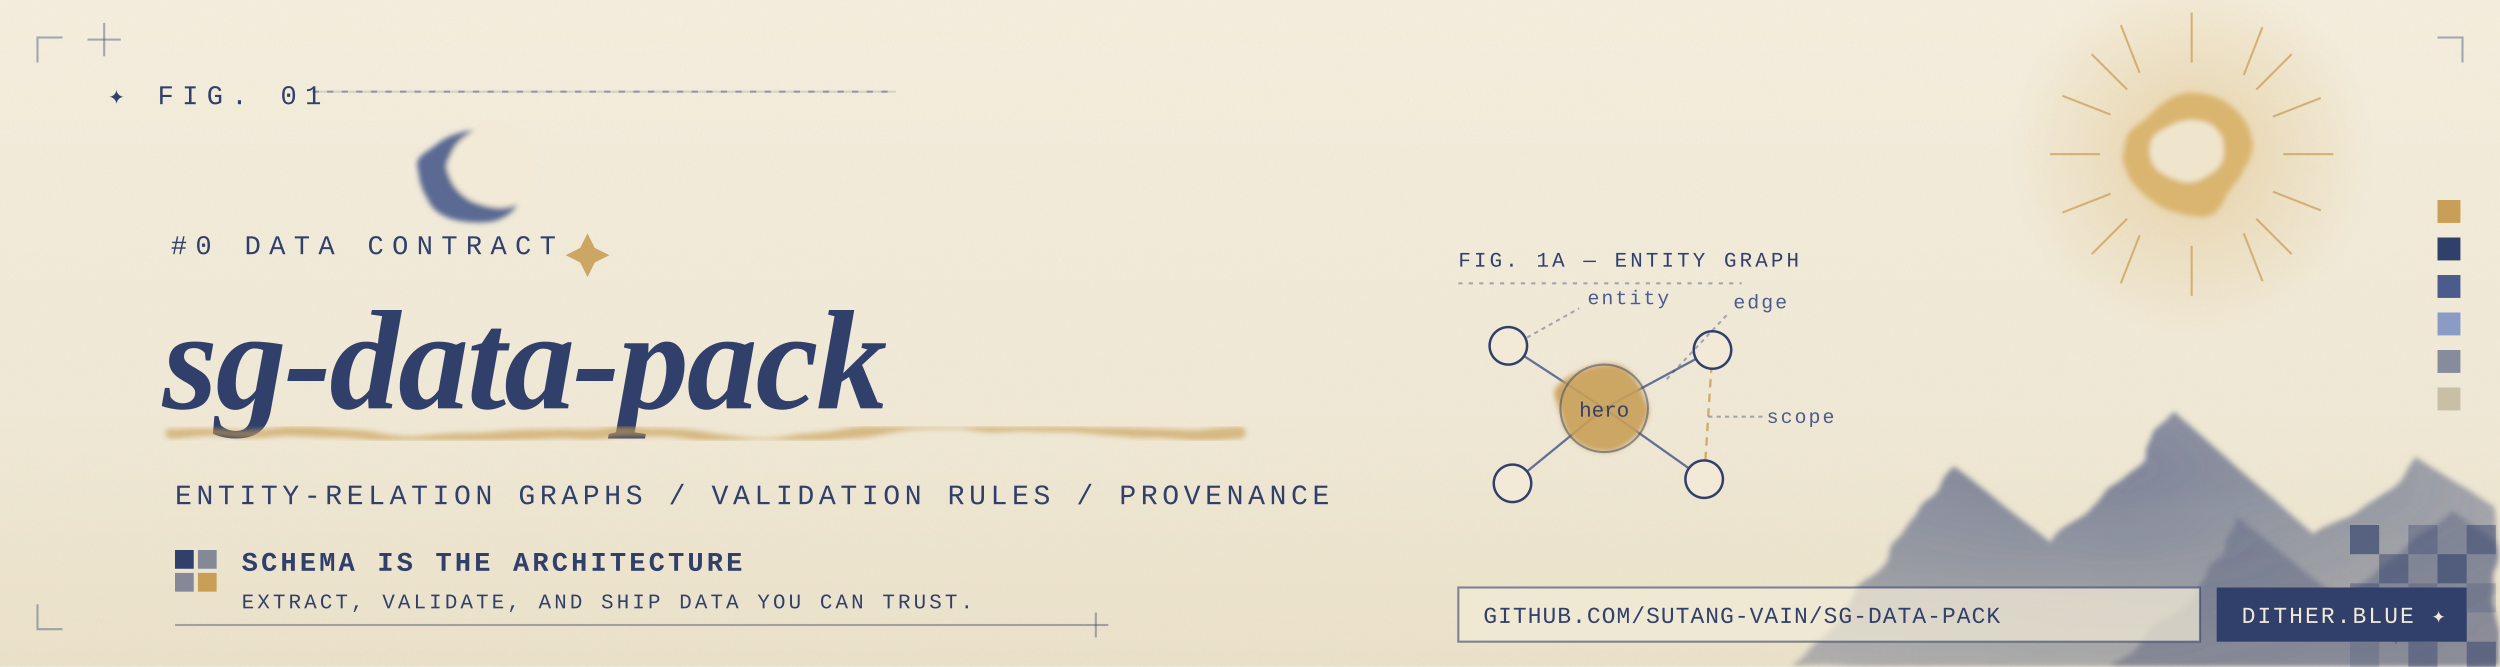
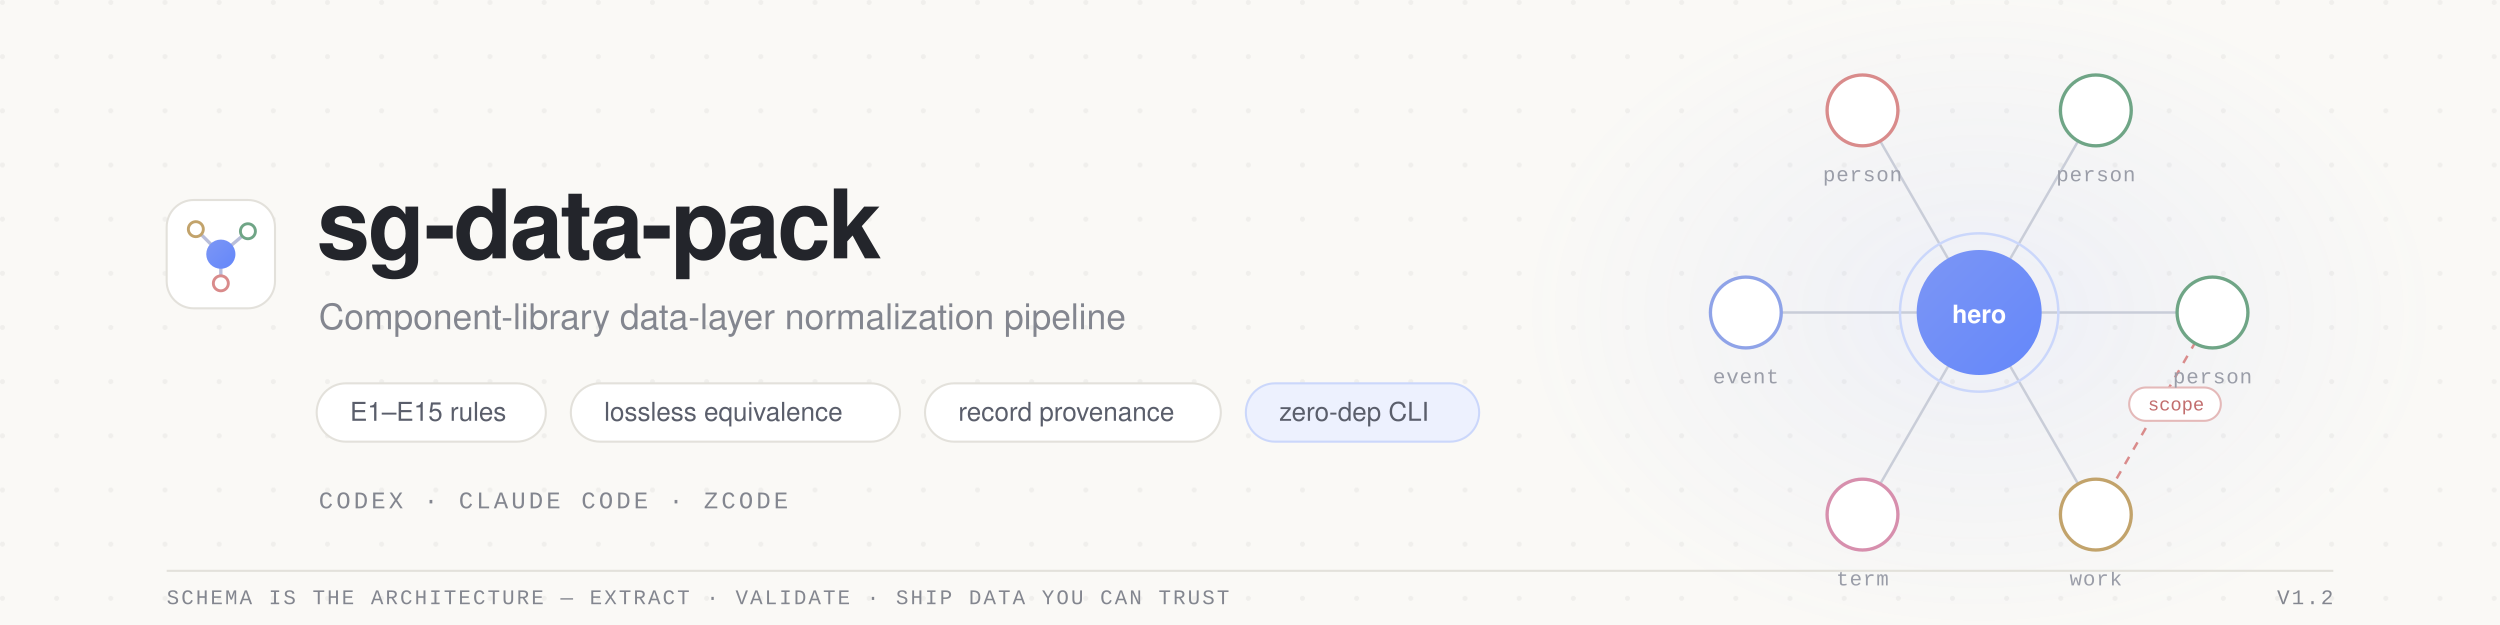
- <svg xmlns="http://www.w3.org/2000/svg" width="1200" height="320" viewBox="0 0 1200 320" fill="none" role="img" aria-label="sg-data-pack banner">
+ <svg xmlns="http://www.w3.org/2000/svg" width="1200" height="300" viewBox="0 0 1200 300" fill="none" role="img" aria-label="sg-data-pack banner">
  <defs>
-     <linearGradient id="paper" x1="0" y1="0" x2="0" y2="320" gradientUnits="userSpaceOnUse">
-       <stop offset="0" stop-color="#F6EFDD" />
-       <stop offset="0.6" stop-color="#F2EAD6" />
-       <stop offset="1" stop-color="#EDE2C9" />
+     <radialGradient id="tint" cx="0" cy="0" r="1" gradientUnits="userSpaceOnUse" gradientTransform="translate(950 150) scale(220 160)">
+       <stop offset="0" stop-color="#6487FA" stop-opacity="0.08" />
+       <stop offset="1" stop-color="#6487FA" stop-opacity="0" />
+     </radialGradient>
+     <linearGradient id="heroG" x1="0" y1="0" x2="1" y2="1">
+       <stop offset="0" stop-color="#7C96F5" />
+       <stop offset="1" stop-color="#6487FA" />
    </linearGradient>
-     <radialGradient id="sunHalo" cx="0" cy="0" r="1" gradientUnits="userSpaceOnUse" gradientTransform="translate(1052 74) scale(88)">
-       <stop offset="0" stop-color="#D9B36C" stop-opacity="0.45" />
-       <stop offset="1" stop-color="#D9B36C" stop-opacity="0" />
-     </radialGradient>
-     <radialGradient id="hill" cx="0.4" cy="0.2" r="1">
-       <stop offset="0" stop-color="#3D4C78" stop-opacity="0.85" />
-       <stop offset="1" stop-color="#31406B" stop-opacity="0.35" />
-     </radialGradient>
-     <filter id="grain">
-       <feTurbulence type="fractalNoise" baseFrequency="0.9" numOctaves="2" result="n" />
-       <feColorMatrix in="n" type="matrix" values="0 0 0 0 0.19  0 0 0 0 0.25  0 0 0 0 0.42  0 0 0 0.045 0" />
-     </filter>
-     <filter id="wash">
-       <feTurbulence type="fractalNoise" baseFrequency="0.012 0.03" numOctaves="3" seed="7" result="t" />
-       <feDisplacementMap in="SourceGraphic" in2="t" scale="14" />
-       <feGaussianBlur stdDeviation="1.2" />
-     </filter>
+     <pattern id="dots" width="26" height="26" patternUnits="userSpaceOnUse">
+       <circle cx="1.2" cy="1.2" r="1.2" fill="#23252B" opacity="0.05" />
+     </pattern>
    <style>
-       .mono   { font-family: 'Courier New', ui-monospace, monospace; fill: #31406B; }
-       .serif  { font-family: Georgia, 'Times New Roman', serif; fill: #31406B; }
-       .lbl    { font-size: 13px; letter-spacing: 4px; }
-       .sub    { font-size: 13.5px; letter-spacing: 2.2px; }
-       .tiny   { font-size: 10px; letter-spacing: 1.5px; }
-       .annot  { font-size: 9.5px; letter-spacing: 1px; fill: #4A5B8C; }
-       .hair   { stroke: #31406B; stroke-opacity: 0.4; stroke-width: 1; }
+       .sans  { font-family: -apple-system, 'Segoe UI', Helvetica, Arial, sans-serif; }
+       .mono  { font-family: 'SF Mono', 'Courier New', ui-monospace, monospace; }
+       .ink   { fill: #23252B; }
+       .muted { fill: #83868F; }
+       .chip  { font-size: 12.5px; font-weight: 500; fill: #5A5E6B; }
+       .lbl   { font-size: 10px; fill: #9A9DA8; letter-spacing: 0.4px; }
+       .edge  { stroke: #C9CDD8; stroke-width: 1.2; }
    </style>
  </defs>
-   <rect width="1200" height="320" fill="url(#paper)" />
-   <rect width="1200" height="320" filter="url(#grain)" />
-   <g class="hair">
-     <path d="M18 30 V18 H30" />
-     <path d="M1170 18 H1182 V30" />
-     <path d="M18 290 V302 H30" />
-     <path d="M1182 290 V302 H1170" />
-     <line x1="42" y1="19" x2="58" y2="19" />
-     <line x1="50" y1="11" x2="50" y2="27" />
-     <line x1="1142" y1="301" x2="1158" y2="301" />
-     <line x1="1150" y1="293" x2="1150" y2="309" />
+   <rect width="1200" height="300" fill="#FAF9F6" />
+   <rect width="1200" height="300" fill="url(#dots)" />
+   <rect width="1200" height="300" fill="url(#tint)" />
+   <g transform="translate(80 96)">
+     <rect width="52" height="52" rx="13" fill="#FFFFFF" stroke="#E3E1DB" />
+     <line x1="26" y1="26" x2="14" y2="14" stroke="#B9BEDA" stroke-width="1.6" />
+     <line x1="26" y1="26" x2="39" y2="15" stroke="#B9BEDA" stroke-width="1.6" />
+     <line x1="26" y1="26" x2="26" y2="40" stroke="#B9BEDA" stroke-width="1.6" />
+     <circle cx="26" cy="26" r="7" fill="url(#heroG)" />
+     <circle cx="14" cy="14" r="3.6" fill="#FFFFFF" stroke="#C2A36B" stroke-width="1.4" />
+     <circle cx="39" cy="15" r="3.6" fill="#FFFFFF" stroke="#6FA586" stroke-width="1.4" />
+     <circle cx="26" cy="40" r="3.6" fill="#FFFFFF" stroke="#D98B8B" stroke-width="1.4" />
  </g>
-   <text x="52" y="50" class="mono lbl">✦ FIG. 01</text>
-   <line x1="150" y1="44" x2="430" y2="44" class="hair" stroke-dasharray="3 4" />
-   <line x1="150" y1="44" x2="430" y2="44" stroke="#31406B" stroke-opacity="0.15" />
-   <g filter="url(#wash)" opacity="0.9">
-     <circle cx="228" cy="86" r="24" fill="#4A5B8C" />
-     <circle cx="238" cy="80" r="21" fill="#F2EAD6" />
+   <text x="152" y="124" class="sans ink" font-size="46" font-weight="700" letter-spacing="-1.2">sg-data-pack</text>
+   <text x="153" y="158" class="sans muted" font-size="17">Component-library data-layer normalization pipeline</text>
+   <g class="sans">
+     <rect x="152" y="184" width="110" height="28" rx="14" fill="#FFFFFF" stroke="#E3E1DB" />
+     <text x="168" y="202" class="chip">E1–E15 rules</text>
+     <rect x="274" y="184" width="158" height="28" rx="14" fill="#FFFFFF" stroke="#E3E1DB" />
+     <text x="290" y="202" class="chip">lossless equivalence</text>
+     <rect x="444" y="184" width="142" height="28" rx="14" fill="#FFFFFF" stroke="#E3E1DB" />
+     <text x="460" y="202" class="chip">record provenance</text>
+     <rect x="598" y="184" width="112" height="28" rx="14" fill="#EDF1FE" stroke="#CBD7FB" />
+     <text x="614" y="202" class="chip" fill="#4A6EE0">zero-dep CLI</text>
  </g>
-   <path d="M282 112 l3.5 7 7 3.5 -7 3.5 -3.5 7 -3.5 -7 -7 -3.5 7 -3.5 z" fill="#C99F57" opacity="0.9" />
-   <circle cx="1052" cy="74" r="88" fill="url(#sunHalo)" />
-   <g stroke="#C99F57" stroke-width="1" opacity="0.75">
-     <line x1="1052" y1="6" x2="1052" y2="30" />
-     <line x1="1052" y1="118" x2="1052" y2="142" />
-     <line x1="984" y1="74" x2="1008" y2="74" />
-     <line x1="1096" y1="74" x2="1120" y2="74" />
-     <line x1="1004" y1="26" x2="1021" y2="43" />
-     <line x1="1083" y1="105" x2="1100" y2="122" />
-     <line x1="1100" y1="26" x2="1083" y2="43" />
-     <line x1="1021" y1="105" x2="1004" y2="122" />
-     <line x1="1018" y1="12" x2="1027" y2="35" />
-     <line x1="1086" y1="13" x2="1077" y2="36" />
-     <line x1="990" y1="46" x2="1013" y2="55" />
-     <line x1="1114" y1="47" x2="1091" y2="56" />
-     <line x1="990" y1="102" x2="1013" y2="93" />
-     <line x1="1114" y1="101" x2="1091" y2="92" />
-     <line x1="1018" y1="136" x2="1027" y2="113" />
-     <line x1="1086" y1="135" x2="1077" y2="112" />
+   <text x="153" y="244" class="mono muted" font-size="11.5" letter-spacing="1.5">CODEX · CLAUDE CODE · ZCODE</text>
+   <g>
+     <line x1="950" y1="150" x2="1062" y2="150" class="edge" />
+     <line x1="950" y1="150" x2="1006" y2="247" class="edge" />
+     <line x1="950" y1="150" x2="894" y2="247" class="edge" />
+     <line x1="950" y1="150" x2="838" y2="150" class="edge" />
+     <line x1="950" y1="150" x2="894" y2="53" class="edge" />
+     <line x1="950" y1="150" x2="1006" y2="53" class="edge" />
+     <line x1="1062" y1="150" x2="1006" y2="247" stroke="#D98B8B" stroke-width="1.2" stroke-dasharray="4 4" />
+     <rect x="1022" y="186" width="44" height="16" rx="8" fill="#FFFFFF" stroke="#E4B9B9" />
+     <text x="1031" y="197" class="mono" font-size="9" fill="#C26E6E">scope</text>
+     <circle cx="950" cy="150" r="30" fill="url(#heroG)" />
+     <circle cx="950" cy="150" r="38" fill="none" stroke="#CBD7FB" stroke-width="1.2" />
+     <text x="950" y="155" text-anchor="middle" class="sans" font-size="12" font-weight="600" fill="#FFFFFF">hero</text>
+     <g class="mono lbl" text-anchor="middle">
+       <circle cx="1062" cy="150" r="17" fill="#FFFFFF" stroke="#6FA586" stroke-width="1.6" />
+       <text x="1062" y="184">person</text>
+       <circle cx="1006" cy="247" r="17" fill="#FFFFFF" stroke="#C2A36B" stroke-width="1.6" />
+       <text x="1006" y="281">work</text>
+       <circle cx="894" cy="247" r="17" fill="#FFFFFF" stroke="#D78FAD" stroke-width="1.6" />
+       <text x="894" y="281">term</text>
+       <circle cx="838" cy="150" r="17" fill="#FFFFFF" stroke="#8FA3E8" stroke-width="1.6" />
+       <text x="838" y="184">event</text>
+       <circle cx="894" cy="53" r="17" fill="#FFFFFF" stroke="#D98B8B" stroke-width="1.6" />
+       <text x="894" y="87">person</text>
+       <circle cx="1006" cy="53" r="17" fill="#FFFFFF" stroke="#6FA586" stroke-width="1.6" />
+       <text x="1006" y="87">person</text>
+     </g>
  </g>
-   <g filter="url(#wash)">
-     <circle cx="1052" cy="74" r="30" fill="#D9B36C" opacity="0.95" />
-     <circle cx="1052" cy="74" r="17" fill="#F2EAD6" opacity="0.9" />
-   </g>
-   <g transform="translate(1170 96)">
-     <rect x="0" y="0" width="11" height="11" fill="#C99F57" />
-     <rect x="0" y="18" width="11" height="11" fill="#31406B" />
-     <rect x="0" y="36" width="11" height="11" fill="#4A5B8C" />
-     <rect x="0" y="54" width="11" height="11" fill="#8A9BC6" />
-     <rect x="0" y="72" width="11" height="11" fill="#31406B" opacity="0.55" />
-     <rect x="0" y="90" width="11" height="11" fill="#C9BFA6" />
-   </g>
-   <g filter="url(#wash)" opacity="0.75">
-     <path d="M860 320 L940 226 L986 262 L1044 198 L1112 258 L1160 220 L1200 246 V320 Z" fill="url(#hill)" />
-     <path d="M1010 320 L1078 252 L1124 288 L1176 244 L1200 262 V320 Z" fill="#31406B" opacity="0.5" />
-   </g>
-   <g opacity="0.85">
-     <rect x="1128" y="252" width="14" height="14" fill="#31406B" opacity="0.75" />
-     <rect x="1142" y="266" width="14" height="14" fill="#31406B" opacity="0.55" />
-     <rect x="1156" y="252" width="14" height="14" fill="#31406B" opacity="0.4" />
-     <rect x="1128" y="280" width="14" height="14" fill="#31406B" opacity="0.45" />
-     <rect x="1170" y="266" width="14" height="14" fill="#31406B" opacity="0.7" />
-     <rect x="1156" y="280" width="14" height="14" fill="#31406B" opacity="0.3" />
-     <rect x="1184" y="252" width="14" height="14" fill="#31406B" opacity="0.55" />
-     <rect x="1170" y="294" width="14" height="14" fill="#31406B" opacity="0.4" />
-     <rect x="1184" y="280" width="14" height="14" fill="#31406B" opacity="0.25" />
-     <rect x="1128" y="308" width="14" height="12" fill="#31406B" opacity="0.25" />
-     <rect x="1156" y="308" width="14" height="12" fill="#31406B" opacity="0.5" />
-     <rect x="1184" y="308" width="14" height="12" fill="#31406B" opacity="0.6" />
-   </g>
-   <g>
-     <text x="700" y="128" class="mono tiny" letter-spacing="2">FIG. 1A — ENTITY GRAPH</text>
-     <line x1="700" y1="136" x2="836" y2="136" class="hair" stroke-dasharray="2 3" />
-     <g stroke="#4A5B8C" stroke-width="1.1" opacity="0.85">
-       <line x1="770" y1="196" x2="724" y2="166" />
-       <line x1="770" y1="196" x2="822" y2="168" />
-       <line x1="770" y1="196" x2="726" y2="232" />
-       <line x1="770" y1="196" x2="818" y2="230" />
-       <line x1="822" y1="168" x2="818" y2="230" stroke-dasharray="4 3" stroke="#C99F57" />
-     </g>
-     <g filter="url(#wash)">
-       <circle cx="770" cy="196" r="21" fill="#C99F57" opacity="0.9" />
-     </g>
-     <circle cx="770" cy="196" r="21" fill="none" stroke="#31406B" stroke-opacity="0.5" />
-     <text x="770" y="200" text-anchor="middle" class="mono" font-size="10" fill="#F6EFDD">hero</text>
-     <g fill="#F2EAD6" stroke="#31406B" stroke-width="1.2">
-       <circle cx="724" cy="166" r="9" />
-       <circle cx="822" cy="168" r="9" />
-       <circle cx="726" cy="232" r="9" />
-       <circle cx="818" cy="230" r="9" />
-     </g>
-     <line x1="733" y1="162" x2="758" y2="148" class="hair" stroke-dasharray="2 2" />
-     <text x="762" y="146" class="mono annot">entity</text>
-     <line x1="800" y1="182" x2="830" y2="150" class="hair" stroke-dasharray="2 2" />
-     <text x="832" y="148" class="mono annot">edge</text>
-     <line x1="820" y1="200" x2="846" y2="200" class="hair" stroke-dasharray="2 2" />
-     <text x="848" y="203" class="mono annot" fill="#C99F57">scope</text>
-   </g>
-   <text x="82" y="122" class="mono lbl">#0 DATA CONTRACT</text>
-   <text x="78" y="196" class="serif" font-size="68" font-style="italic" font-weight="700" letter-spacing="-1">sg-data-pack</text>
-   <path d="M84 210 C 180 204, 300 216, 420 208 S 560 212, 596 208" stroke="#C99F57" stroke-width="5" stroke-linecap="round" fill="none" opacity="0.65" filter="url(#wash)" />
-   <text x="84" y="242" class="mono sub">ENTITY-RELATION GRAPHS  /  VALIDATION RULES  /  PROVENANCE</text>
-   <g transform="translate(84 264)">
-     <rect x="0" y="0" width="9" height="9" fill="#31406B" />
-     <rect x="11" y="0" width="9" height="9" fill="#31406B" opacity="0.55" />
-     <rect x="0" y="11" width="9" height="9" fill="#31406B" opacity="0.55" />
-     <rect x="11" y="11" width="9" height="9" fill="#C99F57" />
-     <text x="32" y="10" class="mono" font-size="13" font-weight="700" letter-spacing="1.5">SCHEMA IS THE ARCHITECTURE</text>
-     <text x="32" y="28" class="mono tiny" fill="#4A5B8C">EXTRACT, VALIDATE, AND SHIP DATA YOU CAN TRUST.</text>
-   </g>
-   <line x1="84" y1="300" x2="520" y2="300" class="hair" />
-   <line x1="526" y1="294" x2="526" y2="306" class="hair" />
-   <line x1="520" y1="300" x2="532" y2="300" class="hair" />
-   <g transform="translate(700 282)">
-     <rect x="0" y="0" width="356" height="26" fill="#F2EAD6" fill-opacity="0.72" stroke="#31406B" stroke-opacity="0.6" />
-     <text x="12" y="17" class="mono" font-size="11" letter-spacing="0.5">GITHUB.COM/SUTANG-VAIN/SG-DATA-PACK</text>
-     <rect x="364" y="0" width="120" height="26" fill="#31406B" />
-     <text x="376" y="17" class="mono" font-size="11" style="fill:#F2EAD6" letter-spacing="1">DITHER.BLUE ✦</text>
-   </g>
+   <line x1="80" y1="274" x2="1120" y2="274" stroke="#E3E1DB" />
+   <text x="80" y="290" class="mono muted" font-size="10" letter-spacing="1">SCHEMA IS THE ARCHITECTURE — EXTRACT · VALIDATE · SHIP DATA YOU CAN TRUST</text>
+   <text x="1120" y="290" text-anchor="end" class="mono muted" font-size="10" letter-spacing="1">V1.2</text>
</svg>
